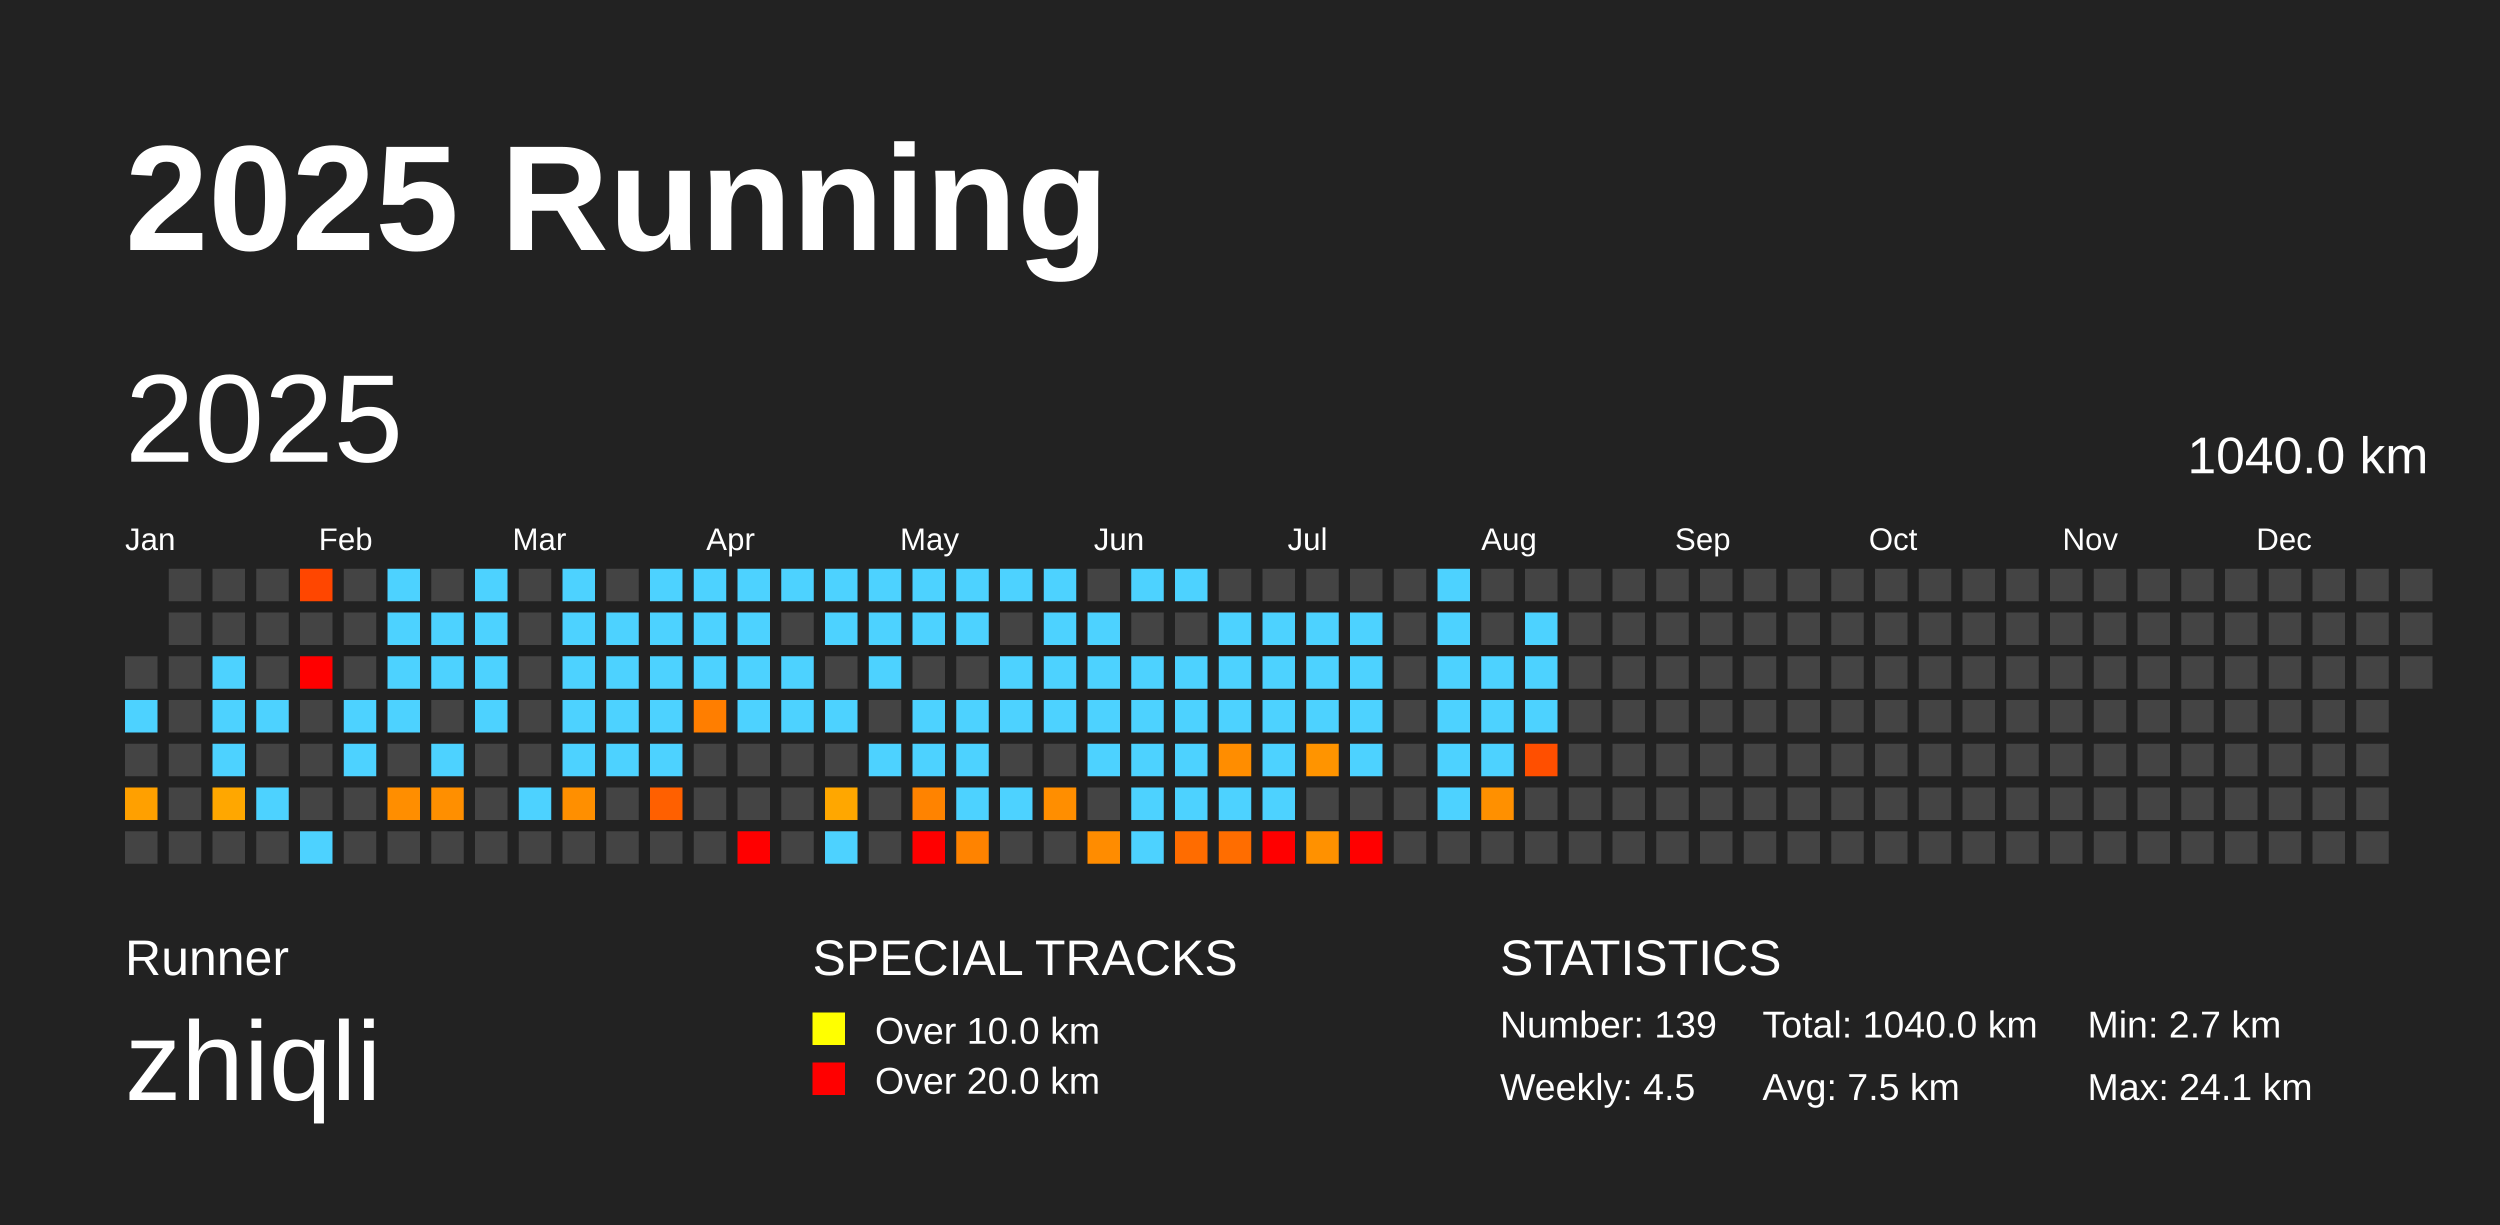
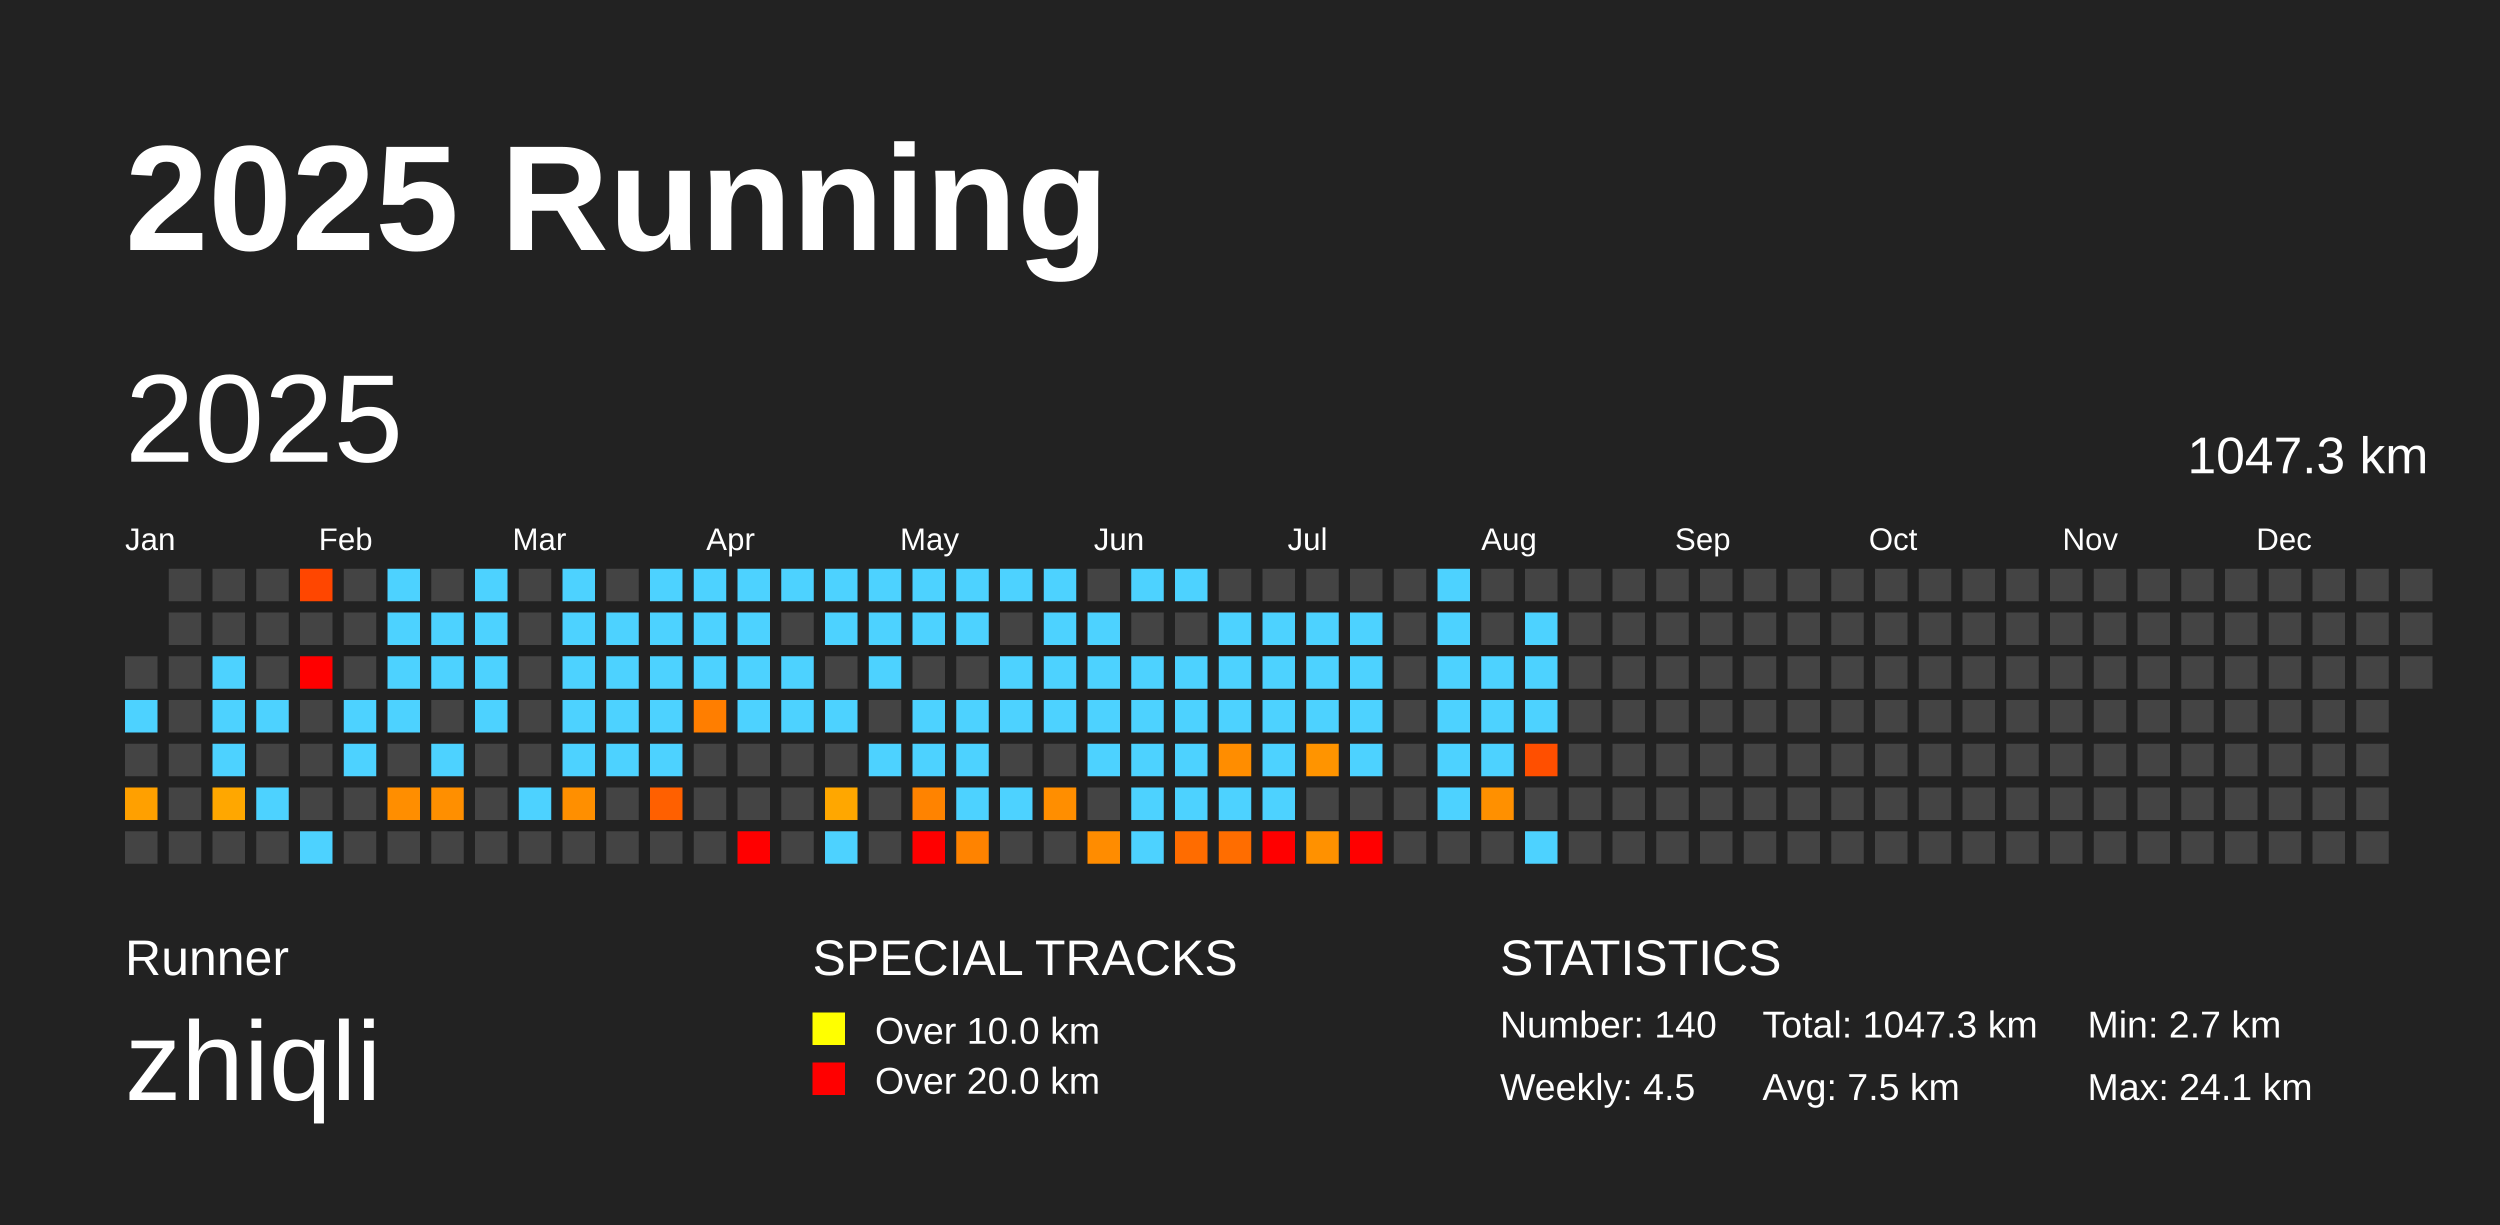
<svg xmlns="http://www.w3.org/2000/svg" baseProfile="full" height="98mm" version="1.1" viewBox="0,0,200,98" width="200mm">
  <defs />
  <rect fill="#222222" height="98" width="200" x="0" y="0" />
  <text fill="#FFFFFF" style="font-size:12px; font-family:Arial; font-weight:bold;" x="10" y="20">2025 Running</text>
  <text fill="#FFFFFF" style="font-size:4px; font-family:Arial" x="10" y="78">Runner</text>
  <text fill="#FFFFFF" style="font-size:9px; font-family:Arial" x="10" y="88">zhiqli</text>
  <text fill="#FFFFFF" style="font-size:4px; font-family:Arial" x="65" y="78">SPECIAL TRACKS</text>
  <rect fill="yellow" height="2.6" width="2.6" x="65" y="81" />
  <text fill="#FFFFFF" style="font-size:3px; font-family:Arial" x="70" y="83.5">Over 10.0 km</text>
  <rect fill="red" height="2.6" width="2.6" x="65" y="85" />
  <text fill="#FFFFFF" style="font-size:3px; font-family:Arial" x="70" y="87.5">Over 20.0 km</text>
  <text fill="#FFFFFF" style="font-size:4px; font-family:Arial" x="120" y="78">STATISTICS</text>
-   <text fill="#FFFFFF" style="font-size:3px; font-family:Arial" x="120" y="83">Number: 139</text>
+   <text fill="#FFFFFF" style="font-size:3px; font-family:Arial" x="120" y="83">Number: 140</text>
  <text fill="#FFFFFF" style="font-size:3px; font-family:Arial" x="120" y="88">Weekly: 4.5</text>
-   <text fill="#FFFFFF" style="font-size:3px; font-family:Arial" x="141" y="83">Total: 1040.0 km</text>
+   <text fill="#FFFFFF" style="font-size:3px; font-family:Arial" x="141" y="83">Total: 1047.3 km</text>
  <text fill="#FFFFFF" style="font-size:3px; font-family:Arial" x="141" y="88">Avg: 7.5 km</text>
  <text fill="#FFFFFF" style="font-size:3px; font-family:Arial" x="167" y="83">Min: 2.7 km</text>
  <text fill="#FFFFFF" style="font-size:3px; font-family:Arial" x="167" y="88">Max: 24.1 km</text>
  <text dominant-baseline="hanging" fill="#FFFFFF" style="font-size:10.0px; font-family:Arial;" x="10" y="30">2025</text>
-   <text dominant-baseline="hanging" fill="#FFFFFF" style="font-size:4.125px; font-family:Arial;" x="175" y="35">1040.0 km</text>
+   <text dominant-baseline="hanging" fill="#FFFFFF" style="font-size:4.125px; font-family:Arial;" x="175" y="35">1047.3 km</text>
  <text fill="#FFFFFF" style="font-size:2.5px; font-family:Arial" x="10.0" y="44">Jan</text>
  <text fill="#FFFFFF" style="font-size:2.5px; font-family:Arial" x="25.5" y="44">Feb</text>
  <text fill="#FFFFFF" style="font-size:2.5px; font-family:Arial" x="41.0" y="44">Mar</text>
  <text fill="#FFFFFF" style="font-size:2.5px; font-family:Arial" x="56.5" y="44">Apr</text>
  <text fill="#FFFFFF" style="font-size:2.5px; font-family:Arial" x="72.0" y="44">May</text>
  <text fill="#FFFFFF" style="font-size:2.5px; font-family:Arial" x="87.5" y="44">Jun</text>
  <text fill="#FFFFFF" style="font-size:2.5px; font-family:Arial" x="103.0" y="44">Jul</text>
  <text fill="#FFFFFF" style="font-size:2.5px; font-family:Arial" x="118.5" y="44">Aug</text>
  <text fill="#FFFFFF" style="font-size:2.5px; font-family:Arial" x="134.0" y="44">Sep</text>
  <text fill="#FFFFFF" style="font-size:2.5px; font-family:Arial" x="149.5" y="44">Oct</text>
  <text fill="#FFFFFF" style="font-size:2.5px; font-family:Arial" x="165.0" y="44">Nov</text>
  <text fill="#FFFFFF" style="font-size:2.5px; font-family:Arial" x="180.5" y="44">Dec</text>
  <rect fill="#444444" height="2.6" width="2.6" x="10.0" y="52.5" />
  <rect fill="#4dd2ff" height="2.6" width="2.6" x="10.0" y="56.0" />
  <rect fill="#444444" height="2.6" width="2.6" x="10.0" y="59.5" />
  <rect fill="#ffa000" height="2.6" width="2.6" x="10.0" y="63.0" />
  <rect fill="#444444" height="2.6" width="2.6" x="10.0" y="66.5" />
  <rect fill="#444444" height="2.6" width="2.6" x="13.5" y="45.5" />
  <rect fill="#444444" height="2.6" width="2.6" x="13.5" y="49.0" />
  <rect fill="#444444" height="2.6" width="2.6" x="13.5" y="52.5" />
  <rect fill="#444444" height="2.6" width="2.6" x="13.5" y="56.0" />
  <rect fill="#444444" height="2.6" width="2.6" x="13.5" y="59.5" />
  <rect fill="#444444" height="2.6" width="2.6" x="13.5" y="63.0" />
  <rect fill="#444444" height="2.6" width="2.6" x="13.5" y="66.5" />
  <rect fill="#444444" height="2.6" width="2.6" x="17.0" y="45.5" />
  <rect fill="#444444" height="2.6" width="2.6" x="17.0" y="49.0" />
  <rect fill="#4dd2ff" height="2.6" width="2.6" x="17.0" y="52.5" />
  <rect fill="#4dd2ff" height="2.6" width="2.6" x="17.0" y="56.0" />
  <rect fill="#4dd2ff" height="2.6" width="2.6" x="17.0" y="59.5" />
  <rect fill="#ffa700" height="2.6" width="2.6" x="17.0" y="63.0" />
  <rect fill="#444444" height="2.6" width="2.6" x="17.0" y="66.5" />
  <rect fill="#444444" height="2.6" width="2.6" x="20.5" y="45.5" />
  <rect fill="#444444" height="2.6" width="2.6" x="20.5" y="49.0" />
  <rect fill="#444444" height="2.6" width="2.6" x="20.5" y="52.5" />
  <rect fill="#4dd2ff" height="2.6" width="2.6" x="20.5" y="56.0" />
  <rect fill="#444444" height="2.6" width="2.6" x="20.5" y="59.5" />
  <rect fill="#4dd2ff" height="2.6" width="2.6" x="20.5" y="63.0" />
  <rect fill="#444444" height="2.6" width="2.6" x="20.5" y="66.5" />
  <rect fill="#ff4600" height="2.6" width="2.6" x="24.0" y="45.5" />
  <rect fill="#444444" height="2.6" width="2.6" x="24.0" y="49.0" />
  <rect fill="red" height="2.6" width="2.6" x="24.0" y="52.5" />
  <rect fill="#444444" height="2.6" width="2.6" x="24.0" y="56.0" />
  <rect fill="#444444" height="2.6" width="2.6" x="24.0" y="59.5" />
  <rect fill="#444444" height="2.6" width="2.6" x="24.0" y="63.0" />
  <rect fill="#4dd2ff" height="2.6" width="2.6" x="24.0" y="66.5" />
  <rect fill="#444444" height="2.6" width="2.6" x="27.5" y="45.5" />
  <rect fill="#444444" height="2.6" width="2.6" x="27.5" y="49.0" />
  <rect fill="#444444" height="2.6" width="2.6" x="27.5" y="52.5" />
  <rect fill="#4dd2ff" height="2.6" width="2.6" x="27.5" y="56.0" />
  <rect fill="#4dd2ff" height="2.6" width="2.6" x="27.5" y="59.5" />
  <rect fill="#444444" height="2.6" width="2.6" x="27.5" y="63.0" />
  <rect fill="#444444" height="2.6" width="2.6" x="27.5" y="66.5" />
  <rect fill="#4dd2ff" height="2.6" width="2.6" x="31.0" y="45.5" />
  <rect fill="#4dd2ff" height="2.6" width="2.6" x="31.0" y="49.0" />
  <rect fill="#4dd2ff" height="2.6" width="2.6" x="31.0" y="52.5" />
  <rect fill="#4dd2ff" height="2.6" width="2.6" x="31.0" y="56.0" />
  <rect fill="#444444" height="2.6" width="2.6" x="31.0" y="59.5" />
  <rect fill="#ff8e00" height="2.6" width="2.6" x="31.0" y="63.0" />
  <rect fill="#444444" height="2.6" width="2.6" x="31.0" y="66.5" />
  <rect fill="#444444" height="2.6" width="2.6" x="34.5" y="45.5" />
  <rect fill="#4dd2ff" height="2.6" width="2.6" x="34.5" y="49.0" />
  <rect fill="#4dd2ff" height="2.6" width="2.6" x="34.5" y="52.5" />
  <rect fill="#444444" height="2.6" width="2.6" x="34.5" y="56.0" />
  <rect fill="#4dd2ff" height="2.6" width="2.6" x="34.5" y="59.5" />
  <rect fill="#ff8f00" height="2.6" width="2.6" x="34.5" y="63.0" />
  <rect fill="#444444" height="2.6" width="2.6" x="34.5" y="66.5" />
  <rect fill="#4dd2ff" height="2.6" width="2.6" x="38.0" y="45.5" />
  <rect fill="#4dd2ff" height="2.6" width="2.6" x="38.0" y="49.0" />
  <rect fill="#4dd2ff" height="2.6" width="2.6" x="38.0" y="52.5" />
  <rect fill="#4dd2ff" height="2.6" width="2.6" x="38.0" y="56.0" />
  <rect fill="#444444" height="2.6" width="2.6" x="38.0" y="59.5" />
  <rect fill="#444444" height="2.6" width="2.6" x="38.0" y="63.0" />
  <rect fill="#444444" height="2.6" width="2.6" x="38.0" y="66.5" />
  <rect fill="#444444" height="2.6" width="2.6" x="41.5" y="45.5" />
  <rect fill="#444444" height="2.6" width="2.6" x="41.5" y="49.0" />
  <rect fill="#444444" height="2.6" width="2.6" x="41.5" y="52.5" />
  <rect fill="#444444" height="2.6" width="2.6" x="41.5" y="56.0" />
  <rect fill="#444444" height="2.6" width="2.6" x="41.5" y="59.5" />
  <rect fill="#4dd2ff" height="2.6" width="2.6" x="41.5" y="63.0" />
  <rect fill="#444444" height="2.6" width="2.6" x="41.5" y="66.5" />
  <rect fill="#4dd2ff" height="2.6" width="2.6" x="45.0" y="45.5" />
  <rect fill="#4dd2ff" height="2.6" width="2.6" x="45.0" y="49.0" />
  <rect fill="#4dd2ff" height="2.6" width="2.6" x="45.0" y="52.5" />
  <rect fill="#4dd2ff" height="2.6" width="2.6" x="45.0" y="56.0" />
  <rect fill="#4dd2ff" height="2.6" width="2.6" x="45.0" y="59.5" />
  <rect fill="#ff8f00" height="2.6" width="2.6" x="45.0" y="63.0" />
  <rect fill="#444444" height="2.6" width="2.6" x="45.0" y="66.5" />
  <rect fill="#444444" height="2.6" width="2.6" x="48.5" y="45.5" />
  <rect fill="#4dd2ff" height="2.6" width="2.6" x="48.5" y="49.0" />
  <rect fill="#4dd2ff" height="2.6" width="2.6" x="48.5" y="52.5" />
  <rect fill="#4dd2ff" height="2.6" width="2.6" x="48.5" y="56.0" />
  <rect fill="#4dd2ff" height="2.6" width="2.6" x="48.5" y="59.5" />
  <rect fill="#444444" height="2.6" width="2.6" x="48.5" y="63.0" />
  <rect fill="#444444" height="2.6" width="2.6" x="48.5" y="66.5" />
  <rect fill="#4dd2ff" height="2.6" width="2.6" x="52.0" y="45.5" />
  <rect fill="#4dd2ff" height="2.6" width="2.6" x="52.0" y="49.0" />
  <rect fill="#4dd2ff" height="2.6" width="2.6" x="52.0" y="52.5" />
  <rect fill="#4dd2ff" height="2.6" width="2.6" x="52.0" y="56.0" />
  <rect fill="#4dd2ff" height="2.6" width="2.6" x="52.0" y="59.5" />
  <rect fill="#ff6000" height="2.6" width="2.6" x="52.0" y="63.0" />
  <rect fill="#444444" height="2.6" width="2.6" x="52.0" y="66.5" />
  <rect fill="#4dd2ff" height="2.6" width="2.6" x="55.5" y="45.5" />
  <rect fill="#4dd2ff" height="2.6" width="2.6" x="55.5" y="49.0" />
  <rect fill="#4dd2ff" height="2.6" width="2.6" x="55.5" y="52.5" />
  <rect fill="#ff7e00" height="2.6" width="2.6" x="55.5" y="56.0" />
  <rect fill="#444444" height="2.6" width="2.6" x="55.5" y="59.5" />
  <rect fill="#444444" height="2.6" width="2.6" x="55.5" y="63.0" />
  <rect fill="#444444" height="2.6" width="2.6" x="55.5" y="66.5" />
  <rect fill="#4dd2ff" height="2.6" width="2.6" x="59.0" y="45.5" />
  <rect fill="#4dd2ff" height="2.6" width="2.6" x="59.0" y="49.0" />
  <rect fill="#4dd2ff" height="2.6" width="2.6" x="59.0" y="52.5" />
  <rect fill="#4dd2ff" height="2.6" width="2.6" x="59.0" y="56.0" />
  <rect fill="#444444" height="2.6" width="2.6" x="59.0" y="59.5" />
  <rect fill="#444444" height="2.6" width="2.6" x="59.0" y="63.0" />
  <rect fill="red" height="2.6" width="2.6" x="59.0" y="66.5" />
  <rect fill="#4dd2ff" height="2.6" width="2.6" x="62.5" y="45.5" />
  <rect fill="#444444" height="2.6" width="2.6" x="62.5" y="49.0" />
  <rect fill="#4dd2ff" height="2.6" width="2.6" x="62.5" y="52.5" />
  <rect fill="#4dd2ff" height="2.6" width="2.6" x="62.5" y="56.0" />
  <rect fill="#444444" height="2.6" width="2.6" x="62.5" y="59.5" />
  <rect fill="#444444" height="2.6" width="2.6" x="62.5" y="63.0" />
  <rect fill="#444444" height="2.6" width="2.6" x="62.5" y="66.5" />
  <rect fill="#4dd2ff" height="2.6" width="2.6" x="66.0" y="45.5" />
  <rect fill="#4dd2ff" height="2.6" width="2.6" x="66.0" y="49.0" />
  <rect fill="#444444" height="2.6" width="2.6" x="66.0" y="52.5" />
  <rect fill="#4dd2ff" height="2.6" width="2.6" x="66.0" y="56.0" />
  <rect fill="#444444" height="2.6" width="2.6" x="66.0" y="59.5" />
  <rect fill="#ffa700" height="2.6" width="2.6" x="66.0" y="63.0" />
  <rect fill="#4dd2ff" height="2.6" width="2.6" x="66.0" y="66.5" />
  <rect fill="#4dd2ff" height="2.6" width="2.6" x="69.5" y="45.5" />
  <rect fill="#4dd2ff" height="2.6" width="2.6" x="69.5" y="49.0" />
  <rect fill="#4dd2ff" height="2.6" width="2.6" x="69.5" y="52.5" />
  <rect fill="#444444" height="2.6" width="2.6" x="69.5" y="56.0" />
  <rect fill="#4dd2ff" height="2.6" width="2.6" x="69.5" y="59.5" />
  <rect fill="#444444" height="2.6" width="2.6" x="69.5" y="63.0" />
  <rect fill="#444444" height="2.6" width="2.6" x="69.5" y="66.5" />
  <rect fill="#4dd2ff" height="2.6" width="2.6" x="73.0" y="45.5" />
  <rect fill="#4dd2ff" height="2.6" width="2.6" x="73.0" y="49.0" />
  <rect fill="#444444" height="2.6" width="2.6" x="73.0" y="52.5" />
  <rect fill="#4dd2ff" height="2.6" width="2.6" x="73.0" y="56.0" />
  <rect fill="#4dd2ff" height="2.6" width="2.6" x="73.0" y="59.5" />
  <rect fill="#ff8300" height="2.6" width="2.6" x="73.0" y="63.0" />
  <rect fill="red" height="2.6" width="2.6" x="73.0" y="66.5" />
  <rect fill="#4dd2ff" height="2.6" width="2.6" x="76.5" y="45.5" />
  <rect fill="#4dd2ff" height="2.6" width="2.6" x="76.5" y="49.0" />
  <rect fill="#444444" height="2.6" width="2.6" x="76.5" y="52.5" />
  <rect fill="#4dd2ff" height="2.6" width="2.6" x="76.5" y="56.0" />
  <rect fill="#4dd2ff" height="2.6" width="2.6" x="76.5" y="59.5" />
  <rect fill="#4dd2ff" height="2.6" width="2.6" x="76.5" y="63.0" />
  <rect fill="#ff8300" height="2.6" width="2.6" x="76.5" y="66.5" />
  <rect fill="#4dd2ff" height="2.6" width="2.6" x="80.0" y="45.5" />
  <rect fill="#444444" height="2.6" width="2.6" x="80.0" y="49.0" />
  <rect fill="#4dd2ff" height="2.6" width="2.6" x="80.0" y="52.5" />
  <rect fill="#4dd2ff" height="2.6" width="2.6" x="80.0" y="56.0" />
  <rect fill="#444444" height="2.6" width="2.6" x="80.0" y="59.5" />
  <rect fill="#4dd2ff" height="2.6" width="2.6" x="80.0" y="63.0" />
  <rect fill="#444444" height="2.6" width="2.6" x="80.0" y="66.5" />
  <rect fill="#4dd2ff" height="2.6" width="2.6" x="83.5" y="45.5" />
  <rect fill="#4dd2ff" height="2.6" width="2.6" x="83.5" y="49.0" />
  <rect fill="#4dd2ff" height="2.6" width="2.6" x="83.5" y="52.5" />
  <rect fill="#4dd2ff" height="2.6" width="2.6" x="83.5" y="56.0" />
  <rect fill="#444444" height="2.6" width="2.6" x="83.5" y="59.5" />
  <rect fill="#ff8e00" height="2.6" width="2.6" x="83.5" y="63.0" />
  <rect fill="#444444" height="2.6" width="2.6" x="83.5" y="66.5" />
  <rect fill="#444444" height="2.6" width="2.6" x="87.0" y="45.5" />
  <rect fill="#4dd2ff" height="2.6" width="2.6" x="87.0" y="49.0" />
  <rect fill="#4dd2ff" height="2.6" width="2.6" x="87.0" y="52.5" />
  <rect fill="#4dd2ff" height="2.6" width="2.6" x="87.0" y="56.0" />
  <rect fill="#4dd2ff" height="2.6" width="2.6" x="87.0" y="59.5" />
  <rect fill="#444444" height="2.6" width="2.6" x="87.0" y="63.0" />
  <rect fill="#ff8c00" height="2.6" width="2.6" x="87.0" y="66.5" />
  <rect fill="#4dd2ff" height="2.6" width="2.6" x="90.5" y="45.5" />
  <rect fill="#444444" height="2.6" width="2.6" x="90.5" y="49.0" />
  <rect fill="#4dd2ff" height="2.6" width="2.6" x="90.5" y="52.5" />
  <rect fill="#4dd2ff" height="2.6" width="2.6" x="90.5" y="56.0" />
  <rect fill="#4dd2ff" height="2.6" width="2.6" x="90.5" y="59.5" />
  <rect fill="#4dd2ff" height="2.6" width="2.6" x="90.5" y="63.0" />
  <rect fill="#4dd2ff" height="2.6" width="2.6" x="90.5" y="66.5" />
  <rect fill="#4dd2ff" height="2.6" width="2.6" x="94.0" y="45.5" />
  <rect fill="#444444" height="2.6" width="2.6" x="94.0" y="49.0" />
  <rect fill="#4dd2ff" height="2.6" width="2.6" x="94.0" y="52.5" />
  <rect fill="#4dd2ff" height="2.6" width="2.6" x="94.0" y="56.0" />
  <rect fill="#4dd2ff" height="2.6" width="2.6" x="94.0" y="59.5" />
  <rect fill="#4dd2ff" height="2.6" width="2.6" x="94.0" y="63.0" />
  <rect fill="#ff6c00" height="2.6" width="2.6" x="94.0" y="66.5" />
  <rect fill="#444444" height="2.6" width="2.6" x="97.5" y="45.5" />
  <rect fill="#4dd2ff" height="2.6" width="2.6" x="97.5" y="49.0" />
  <rect fill="#4dd2ff" height="2.6" width="2.6" x="97.5" y="52.5" />
  <rect fill="#4dd2ff" height="2.6" width="2.6" x="97.5" y="56.0" />
  <rect fill="#ff8d00" height="2.6" width="2.6" x="97.5" y="59.5" />
  <rect fill="#4dd2ff" height="2.6" width="2.6" x="97.5" y="63.0" />
  <rect fill="#ff6d00" height="2.6" width="2.6" x="97.5" y="66.5" />
  <rect fill="#444444" height="2.6" width="2.6" x="101.0" y="45.5" />
  <rect fill="#4dd2ff" height="2.6" width="2.6" x="101.0" y="49.0" />
  <rect fill="#4dd2ff" height="2.6" width="2.6" x="101.0" y="52.5" />
  <rect fill="#4dd2ff" height="2.6" width="2.6" x="101.0" y="56.0" />
  <rect fill="#4dd2ff" height="2.6" width="2.6" x="101.0" y="59.5" />
  <rect fill="#4dd2ff" height="2.6" width="2.6" x="101.0" y="63.0" />
  <rect fill="red" height="2.6" width="2.6" x="101.0" y="66.5" />
  <rect fill="#444444" height="2.6" width="2.6" x="104.5" y="45.5" />
  <rect fill="#4dd2ff" height="2.6" width="2.6" x="104.5" y="49.0" />
  <rect fill="#4dd2ff" height="2.6" width="2.6" x="104.5" y="52.5" />
  <rect fill="#4dd2ff" height="2.6" width="2.6" x="104.5" y="56.0" />
  <rect fill="#ff9400" height="2.6" width="2.6" x="104.5" y="59.5" />
  <rect fill="#444444" height="2.6" width="2.6" x="104.5" y="63.0" />
  <rect fill="#ff9100" height="2.6" width="2.6" x="104.5" y="66.5" />
  <rect fill="#444444" height="2.6" width="2.6" x="108.0" y="45.5" />
  <rect fill="#4dd2ff" height="2.6" width="2.6" x="108.0" y="49.0" />
  <rect fill="#4dd2ff" height="2.6" width="2.6" x="108.0" y="52.5" />
  <rect fill="#4dd2ff" height="2.6" width="2.6" x="108.0" y="56.0" />
  <rect fill="#4dd2ff" height="2.6" width="2.6" x="108.0" y="59.5" />
  <rect fill="#444444" height="2.6" width="2.6" x="108.0" y="63.0" />
  <rect fill="red" height="2.6" width="2.6" x="108.0" y="66.5" />
  <rect fill="#444444" height="2.6" width="2.6" x="111.5" y="45.5" />
  <rect fill="#444444" height="2.6" width="2.6" x="111.5" y="49.0" />
  <rect fill="#444444" height="2.6" width="2.6" x="111.5" y="52.5" />
  <rect fill="#444444" height="2.6" width="2.6" x="111.5" y="56.0" />
  <rect fill="#444444" height="2.6" width="2.6" x="111.5" y="59.5" />
  <rect fill="#444444" height="2.6" width="2.6" x="111.5" y="63.0" />
  <rect fill="#444444" height="2.6" width="2.6" x="111.5" y="66.5" />
  <rect fill="#4dd2ff" height="2.6" width="2.6" x="115.0" y="45.5" />
  <rect fill="#4dd2ff" height="2.6" width="2.6" x="115.0" y="49.0" />
  <rect fill="#4dd2ff" height="2.6" width="2.6" x="115.0" y="52.5" />
  <rect fill="#4dd2ff" height="2.6" width="2.6" x="115.0" y="56.0" />
  <rect fill="#4dd2ff" height="2.6" width="2.6" x="115.0" y="59.5" />
  <rect fill="#4dd2ff" height="2.6" width="2.6" x="115.0" y="63.0" />
  <rect fill="#444444" height="2.6" width="2.6" x="115.0" y="66.5" />
  <rect fill="#444444" height="2.6" width="2.6" x="118.5" y="45.5" />
  <rect fill="#444444" height="2.6" width="2.6" x="118.5" y="49.0" />
  <rect fill="#4dd2ff" height="2.6" width="2.6" x="118.5" y="52.5" />
  <rect fill="#4dd2ff" height="2.6" width="2.6" x="118.5" y="56.0" />
  <rect fill="#4dd2ff" height="2.6" width="2.6" x="118.5" y="59.5" />
  <rect fill="#ff9000" height="2.6" width="2.6" x="118.5" y="63.0" />
  <rect fill="#444444" height="2.6" width="2.6" x="118.5" y="66.5" />
  <rect fill="#444444" height="2.6" width="2.6" x="122.0" y="45.5" />
  <rect fill="#4dd2ff" height="2.6" width="2.6" x="122.0" y="49.0" />
  <rect fill="#4dd2ff" height="2.6" width="2.6" x="122.0" y="52.5" />
  <rect fill="#4dd2ff" height="2.6" width="2.6" x="122.0" y="56.0" />
  <rect fill="#ff4f00" height="2.6" width="2.6" x="122.0" y="59.5" />
  <rect fill="#444444" height="2.6" width="2.6" x="122.0" y="63.0" />
-   <rect fill="#444444" height="2.6" width="2.6" x="122.0" y="66.5" />
+   <rect fill="#4dd2ff" height="2.6" width="2.6" x="122.0" y="66.5" />
  <rect fill="#444444" height="2.6" width="2.6" x="125.5" y="45.5" />
  <rect fill="#444444" height="2.6" width="2.6" x="125.5" y="49.0" />
  <rect fill="#444444" height="2.6" width="2.6" x="125.5" y="52.5" />
  <rect fill="#444444" height="2.6" width="2.6" x="125.5" y="56.0" />
  <rect fill="#444444" height="2.6" width="2.6" x="125.5" y="59.5" />
  <rect fill="#444444" height="2.6" width="2.6" x="125.5" y="63.0" />
  <rect fill="#444444" height="2.6" width="2.6" x="125.5" y="66.5" />
  <rect fill="#444444" height="2.6" width="2.6" x="129.0" y="45.5" />
  <rect fill="#444444" height="2.6" width="2.6" x="129.0" y="49.0" />
  <rect fill="#444444" height="2.6" width="2.6" x="129.0" y="52.5" />
  <rect fill="#444444" height="2.6" width="2.6" x="129.0" y="56.0" />
  <rect fill="#444444" height="2.6" width="2.6" x="129.0" y="59.5" />
  <rect fill="#444444" height="2.6" width="2.6" x="129.0" y="63.0" />
  <rect fill="#444444" height="2.6" width="2.6" x="129.0" y="66.5" />
  <rect fill="#444444" height="2.6" width="2.6" x="132.5" y="45.5" />
  <rect fill="#444444" height="2.6" width="2.6" x="132.5" y="49.0" />
  <rect fill="#444444" height="2.6" width="2.6" x="132.5" y="52.5" />
  <rect fill="#444444" height="2.6" width="2.6" x="132.5" y="56.0" />
  <rect fill="#444444" height="2.6" width="2.6" x="132.5" y="59.5" />
  <rect fill="#444444" height="2.6" width="2.6" x="132.5" y="63.0" />
  <rect fill="#444444" height="2.6" width="2.6" x="132.5" y="66.5" />
  <rect fill="#444444" height="2.6" width="2.6" x="136.0" y="45.5" />
  <rect fill="#444444" height="2.6" width="2.6" x="136.0" y="49.0" />
  <rect fill="#444444" height="2.6" width="2.6" x="136.0" y="52.5" />
  <rect fill="#444444" height="2.6" width="2.6" x="136.0" y="56.0" />
  <rect fill="#444444" height="2.6" width="2.6" x="136.0" y="59.5" />
  <rect fill="#444444" height="2.6" width="2.6" x="136.0" y="63.0" />
  <rect fill="#444444" height="2.6" width="2.6" x="136.0" y="66.5" />
  <rect fill="#444444" height="2.6" width="2.6" x="139.5" y="45.5" />
  <rect fill="#444444" height="2.6" width="2.6" x="139.5" y="49.0" />
  <rect fill="#444444" height="2.6" width="2.6" x="139.5" y="52.5" />
  <rect fill="#444444" height="2.6" width="2.6" x="139.5" y="56.0" />
  <rect fill="#444444" height="2.6" width="2.6" x="139.5" y="59.5" />
  <rect fill="#444444" height="2.6" width="2.6" x="139.5" y="63.0" />
  <rect fill="#444444" height="2.6" width="2.6" x="139.5" y="66.5" />
  <rect fill="#444444" height="2.6" width="2.6" x="143.0" y="45.5" />
  <rect fill="#444444" height="2.6" width="2.6" x="143.0" y="49.0" />
  <rect fill="#444444" height="2.6" width="2.6" x="143.0" y="52.5" />
  <rect fill="#444444" height="2.6" width="2.6" x="143.0" y="56.0" />
  <rect fill="#444444" height="2.6" width="2.6" x="143.0" y="59.5" />
  <rect fill="#444444" height="2.6" width="2.6" x="143.0" y="63.0" />
  <rect fill="#444444" height="2.6" width="2.6" x="143.0" y="66.5" />
  <rect fill="#444444" height="2.6" width="2.6" x="146.5" y="45.5" />
  <rect fill="#444444" height="2.6" width="2.6" x="146.5" y="49.0" />
  <rect fill="#444444" height="2.6" width="2.6" x="146.5" y="52.5" />
  <rect fill="#444444" height="2.6" width="2.6" x="146.5" y="56.0" />
  <rect fill="#444444" height="2.6" width="2.6" x="146.5" y="59.5" />
  <rect fill="#444444" height="2.6" width="2.6" x="146.5" y="63.0" />
  <rect fill="#444444" height="2.6" width="2.6" x="146.5" y="66.5" />
  <rect fill="#444444" height="2.6" width="2.6" x="150.0" y="45.5" />
  <rect fill="#444444" height="2.6" width="2.6" x="150.0" y="49.0" />
  <rect fill="#444444" height="2.6" width="2.6" x="150.0" y="52.5" />
  <rect fill="#444444" height="2.6" width="2.6" x="150.0" y="56.0" />
  <rect fill="#444444" height="2.6" width="2.6" x="150.0" y="59.5" />
  <rect fill="#444444" height="2.6" width="2.6" x="150.0" y="63.0" />
  <rect fill="#444444" height="2.6" width="2.6" x="150.0" y="66.5" />
  <rect fill="#444444" height="2.6" width="2.6" x="153.5" y="45.5" />
  <rect fill="#444444" height="2.6" width="2.6" x="153.5" y="49.0" />
  <rect fill="#444444" height="2.6" width="2.6" x="153.5" y="52.5" />
  <rect fill="#444444" height="2.6" width="2.6" x="153.5" y="56.0" />
  <rect fill="#444444" height="2.6" width="2.6" x="153.5" y="59.5" />
  <rect fill="#444444" height="2.6" width="2.6" x="153.5" y="63.0" />
  <rect fill="#444444" height="2.6" width="2.6" x="153.5" y="66.5" />
  <rect fill="#444444" height="2.6" width="2.6" x="157.0" y="45.5" />
  <rect fill="#444444" height="2.6" width="2.6" x="157.0" y="49.0" />
  <rect fill="#444444" height="2.6" width="2.6" x="157.0" y="52.5" />
  <rect fill="#444444" height="2.6" width="2.6" x="157.0" y="56.0" />
  <rect fill="#444444" height="2.6" width="2.6" x="157.0" y="59.5" />
  <rect fill="#444444" height="2.6" width="2.6" x="157.0" y="63.0" />
  <rect fill="#444444" height="2.6" width="2.6" x="157.0" y="66.5" />
  <rect fill="#444444" height="2.6" width="2.6" x="160.5" y="45.5" />
  <rect fill="#444444" height="2.6" width="2.6" x="160.5" y="49.0" />
  <rect fill="#444444" height="2.6" width="2.6" x="160.5" y="52.5" />
  <rect fill="#444444" height="2.6" width="2.6" x="160.5" y="56.0" />
  <rect fill="#444444" height="2.6" width="2.6" x="160.5" y="59.5" />
  <rect fill="#444444" height="2.6" width="2.6" x="160.5" y="63.0" />
  <rect fill="#444444" height="2.6" width="2.6" x="160.5" y="66.5" />
  <rect fill="#444444" height="2.6" width="2.6" x="164.0" y="45.5" />
  <rect fill="#444444" height="2.6" width="2.6" x="164.0" y="49.0" />
  <rect fill="#444444" height="2.6" width="2.6" x="164.0" y="52.5" />
  <rect fill="#444444" height="2.6" width="2.6" x="164.0" y="56.0" />
  <rect fill="#444444" height="2.6" width="2.6" x="164.0" y="59.5" />
  <rect fill="#444444" height="2.6" width="2.6" x="164.0" y="63.0" />
  <rect fill="#444444" height="2.6" width="2.6" x="164.0" y="66.5" />
  <rect fill="#444444" height="2.6" width="2.6" x="167.5" y="45.5" />
  <rect fill="#444444" height="2.6" width="2.6" x="167.5" y="49.0" />
  <rect fill="#444444" height="2.6" width="2.6" x="167.5" y="52.5" />
  <rect fill="#444444" height="2.6" width="2.6" x="167.5" y="56.0" />
  <rect fill="#444444" height="2.6" width="2.6" x="167.5" y="59.5" />
  <rect fill="#444444" height="2.6" width="2.6" x="167.5" y="63.0" />
  <rect fill="#444444" height="2.6" width="2.6" x="167.5" y="66.5" />
  <rect fill="#444444" height="2.6" width="2.6" x="171.0" y="45.5" />
  <rect fill="#444444" height="2.6" width="2.6" x="171.0" y="49.0" />
  <rect fill="#444444" height="2.6" width="2.6" x="171.0" y="52.5" />
  <rect fill="#444444" height="2.6" width="2.6" x="171.0" y="56.0" />
  <rect fill="#444444" height="2.6" width="2.6" x="171.0" y="59.5" />
  <rect fill="#444444" height="2.6" width="2.6" x="171.0" y="63.0" />
  <rect fill="#444444" height="2.6" width="2.6" x="171.0" y="66.5" />
  <rect fill="#444444" height="2.6" width="2.6" x="174.5" y="45.5" />
  <rect fill="#444444" height="2.6" width="2.6" x="174.5" y="49.0" />
  <rect fill="#444444" height="2.6" width="2.6" x="174.5" y="52.5" />
  <rect fill="#444444" height="2.6" width="2.6" x="174.5" y="56.0" />
  <rect fill="#444444" height="2.6" width="2.6" x="174.5" y="59.5" />
  <rect fill="#444444" height="2.6" width="2.6" x="174.5" y="63.0" />
  <rect fill="#444444" height="2.6" width="2.6" x="174.5" y="66.5" />
  <rect fill="#444444" height="2.6" width="2.6" x="178.0" y="45.5" />
  <rect fill="#444444" height="2.6" width="2.6" x="178.0" y="49.0" />
  <rect fill="#444444" height="2.6" width="2.6" x="178.0" y="52.5" />
  <rect fill="#444444" height="2.6" width="2.6" x="178.0" y="56.0" />
  <rect fill="#444444" height="2.6" width="2.6" x="178.0" y="59.5" />
  <rect fill="#444444" height="2.6" width="2.6" x="178.0" y="63.0" />
  <rect fill="#444444" height="2.6" width="2.6" x="178.0" y="66.5" />
  <rect fill="#444444" height="2.6" width="2.6" x="181.5" y="45.5" />
  <rect fill="#444444" height="2.6" width="2.6" x="181.5" y="49.0" />
  <rect fill="#444444" height="2.6" width="2.6" x="181.5" y="52.5" />
  <rect fill="#444444" height="2.6" width="2.6" x="181.5" y="56.0" />
  <rect fill="#444444" height="2.6" width="2.6" x="181.5" y="59.5" />
  <rect fill="#444444" height="2.6" width="2.6" x="181.5" y="63.0" />
  <rect fill="#444444" height="2.6" width="2.6" x="181.5" y="66.5" />
  <rect fill="#444444" height="2.6" width="2.6" x="185.0" y="45.5" />
  <rect fill="#444444" height="2.6" width="2.6" x="185.0" y="49.0" />
  <rect fill="#444444" height="2.6" width="2.6" x="185.0" y="52.5" />
  <rect fill="#444444" height="2.6" width="2.6" x="185.0" y="56.0" />
  <rect fill="#444444" height="2.6" width="2.6" x="185.0" y="59.5" />
  <rect fill="#444444" height="2.6" width="2.6" x="185.0" y="63.0" />
  <rect fill="#444444" height="2.6" width="2.6" x="185.0" y="66.5" />
  <rect fill="#444444" height="2.6" width="2.6" x="188.5" y="45.5" />
  <rect fill="#444444" height="2.6" width="2.6" x="188.5" y="49.0" />
  <rect fill="#444444" height="2.6" width="2.6" x="188.5" y="52.5" />
  <rect fill="#444444" height="2.6" width="2.6" x="188.5" y="56.0" />
  <rect fill="#444444" height="2.6" width="2.6" x="188.5" y="59.5" />
  <rect fill="#444444" height="2.6" width="2.6" x="188.5" y="63.0" />
  <rect fill="#444444" height="2.6" width="2.6" x="188.5" y="66.5" />
  <rect fill="#444444" height="2.6" width="2.6" x="192.0" y="45.5" />
  <rect fill="#444444" height="2.6" width="2.6" x="192.0" y="49.0" />
  <rect fill="#444444" height="2.6" width="2.6" x="192.0" y="52.5" />
</svg>
